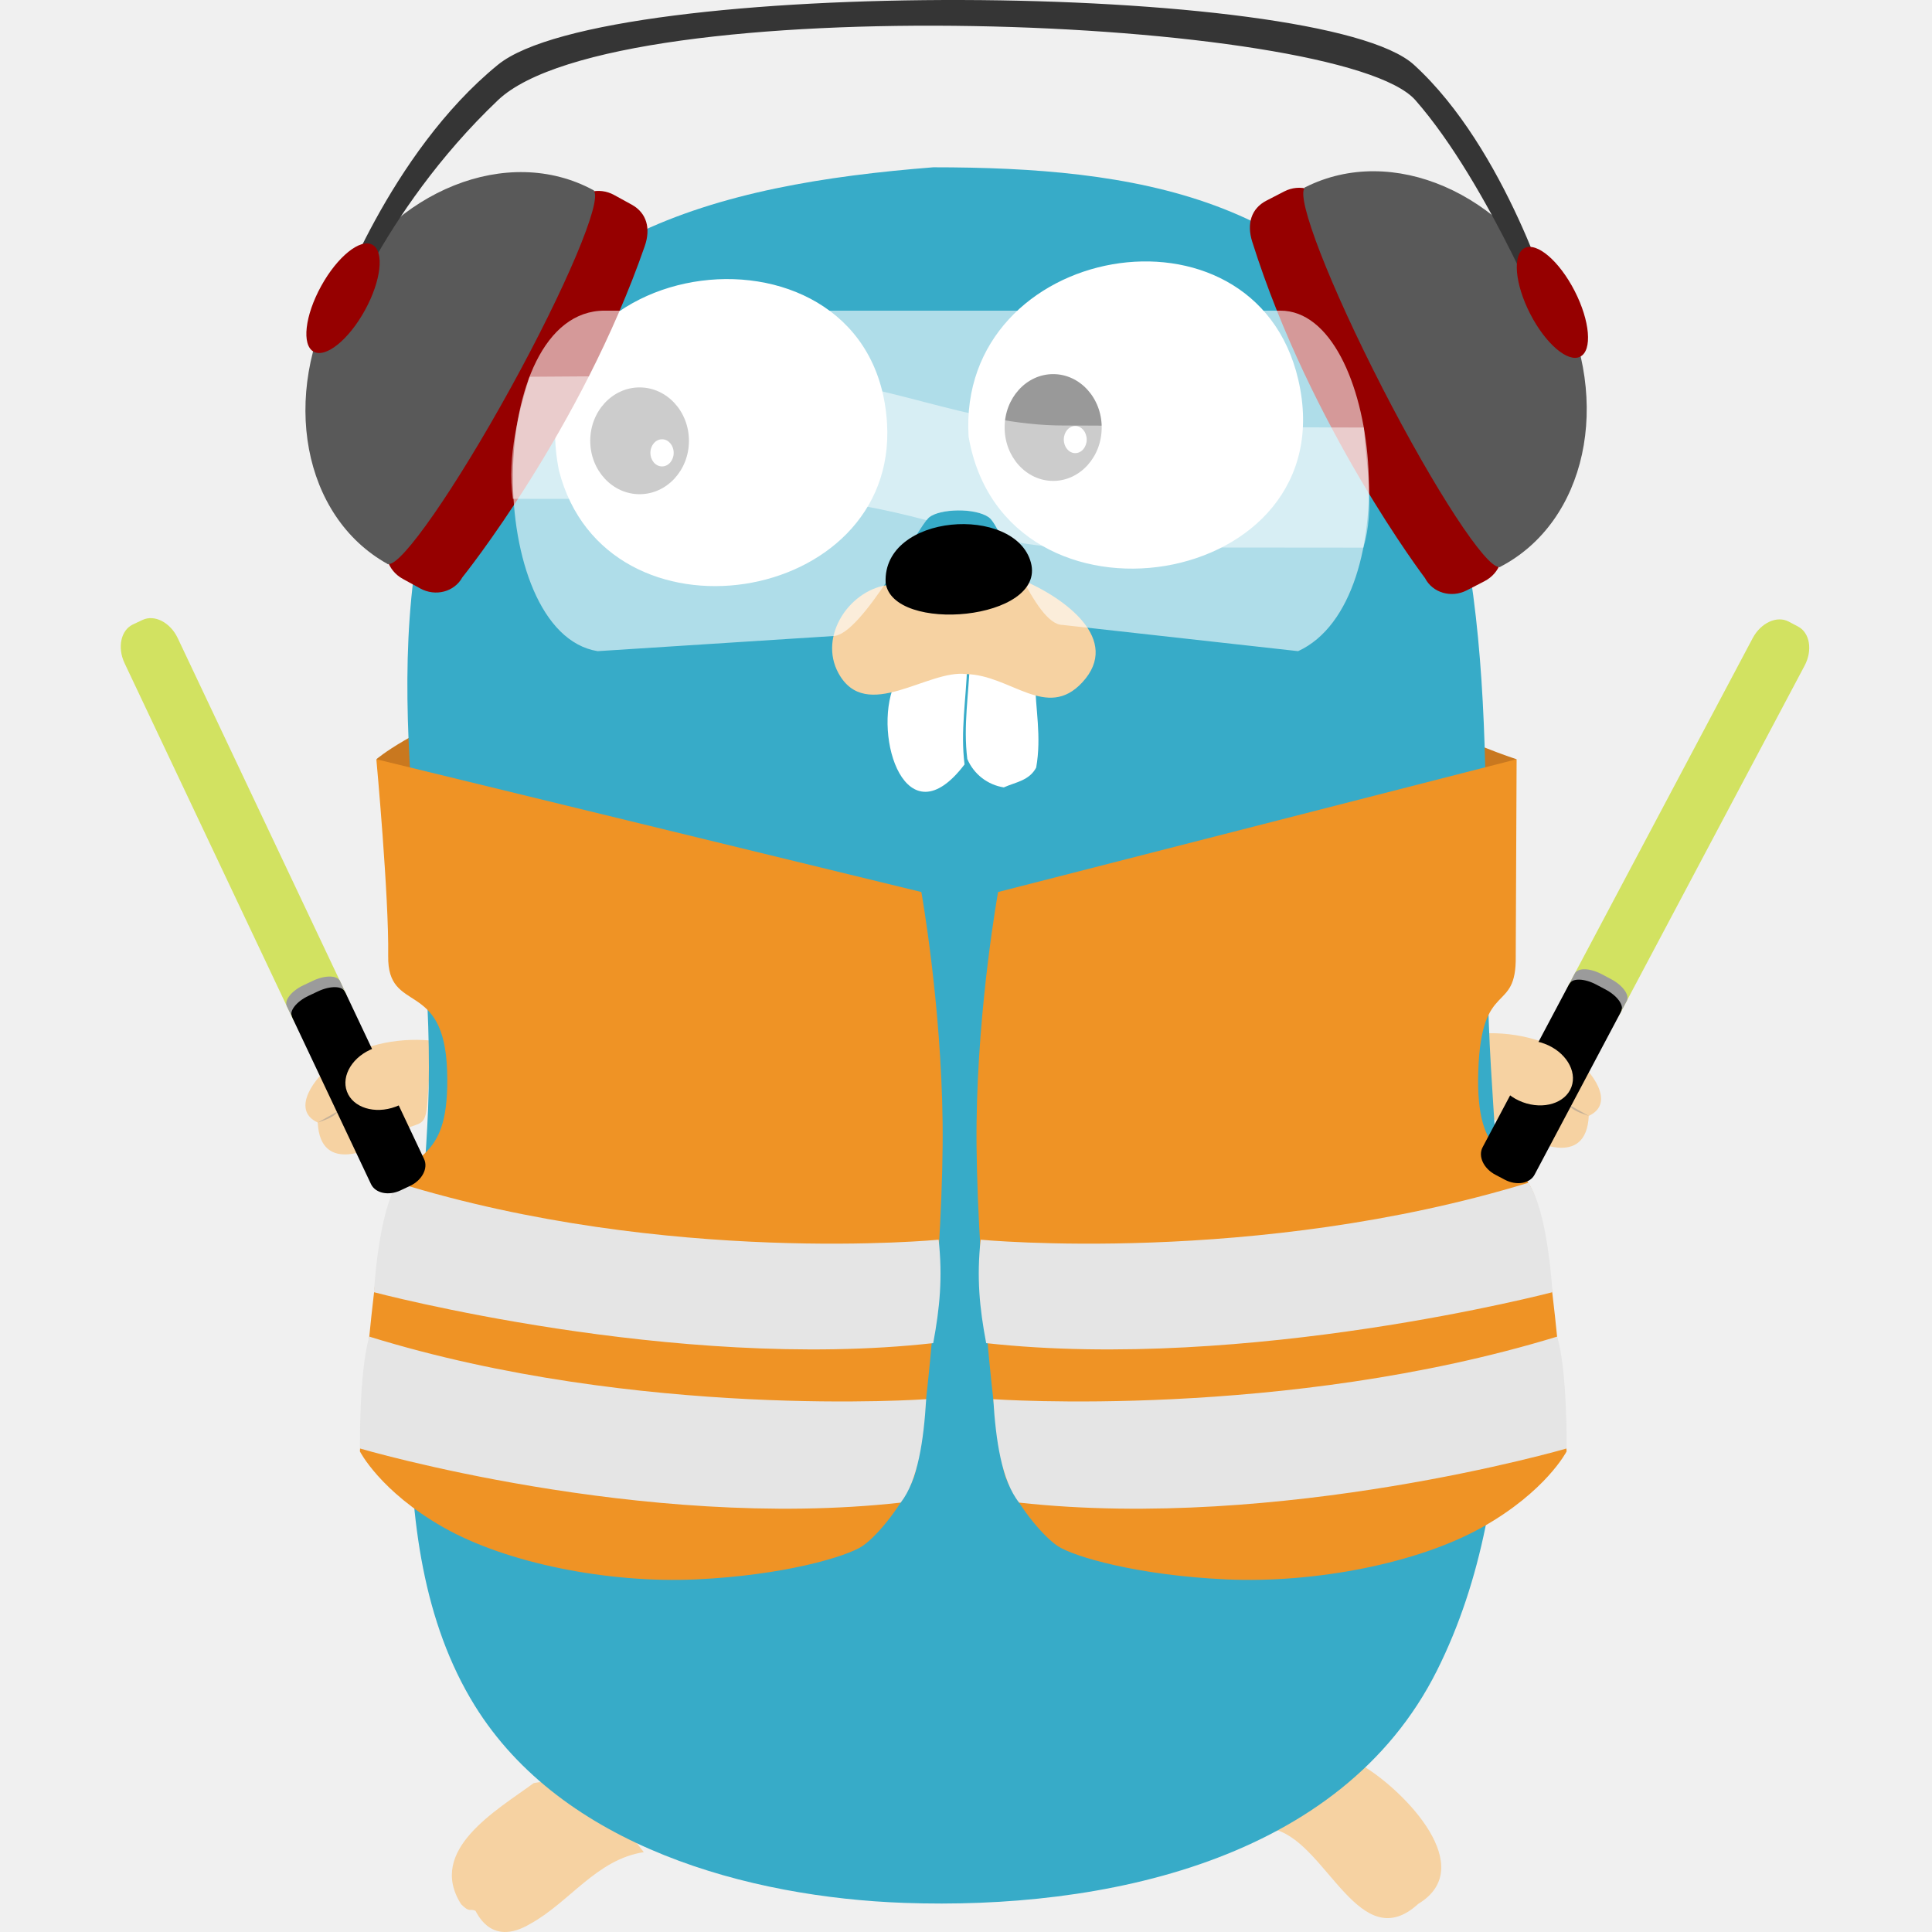
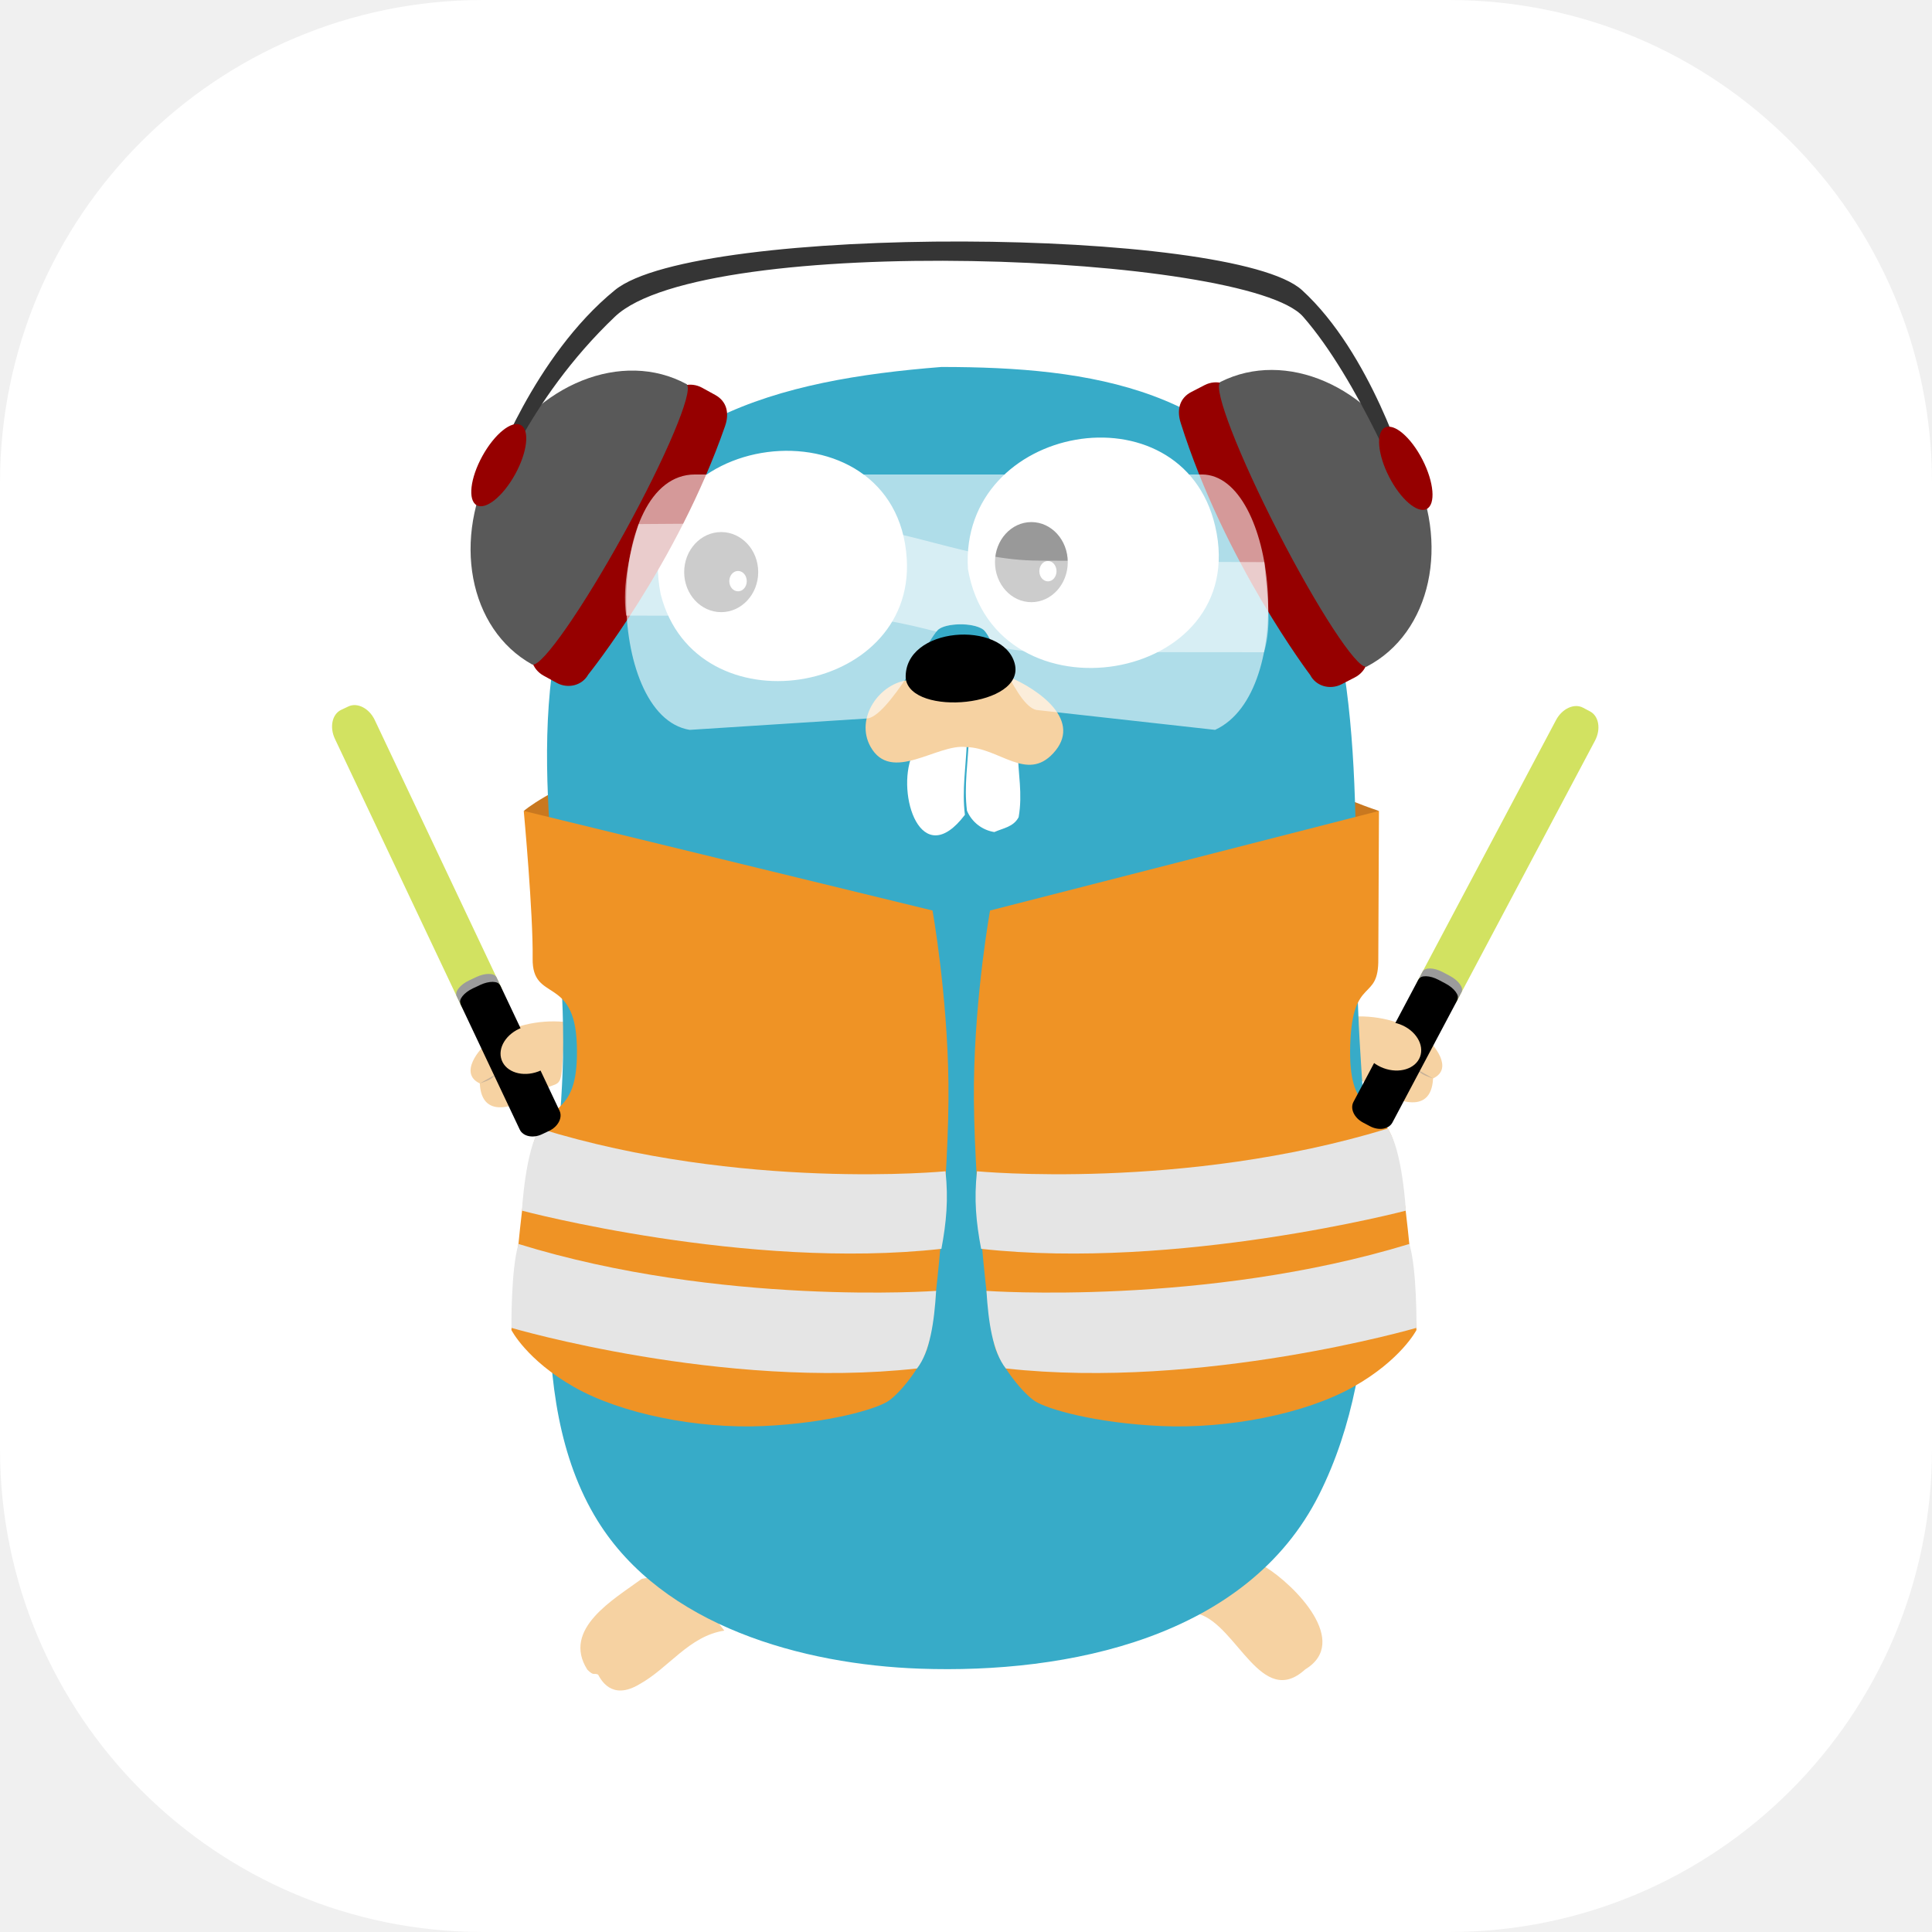
<svg xmlns="http://www.w3.org/2000/svg" width="512" height="512" viewBox="0 0 512 512" fill="none">
  <g clip-path="url(#clip0_63_262)">
-     <path d="M99.736 201.212C99.736 201.212 136.53 169.225 245.428 169.225C345.327 169.225 373.404 191.857 401.92 201.212L253.156 273.806L99.736 201.212Z" fill="#C9781F" />
-     <path d="M84.203 297.49C84.878 311.365 98.757 304.946 105.044 300.608C111.009 296.49 112.757 299.913 113.28 291.785C113.623 286.446 114.241 281.101 113.936 275.738C104.91 274.92 95.096 277.067 87.697 282.434C83.888 285.216 76.74 294.025 84.219 297.49" fill="#F6D2A2" />
-     <path d="M84.203 297.489C86.224 296.741 88.365 296.205 89.734 294.381Z" fill="#C6B198" />
-     <path d="M116.281 132.19C63.091 117.233 102.642 49.678 145.355 77.472L116.281 132.19ZM352.602 72.4C394.704 42.869 432.749 109.497 383.82 126.263L352.602 72.4Z" fill="#37ABC8" />
-     <path d="M361.66 468.262C372.356 474.871 391.901 494.851 375.858 504.542C360.444 518.636 351.817 489.072 338.288 484.976C344.115 477.075 351.499 469.869 361.66 468.266V468.262ZM170.604 490.842C158.052 492.781 150.986 504.091 140.523 509.834C130.662 515.706 126.891 507.956 126.001 506.38C124.436 505.676 124.585 507.036 122.199 504.637C113.058 490.23 131.723 479.697 141.443 472.542C154.981 469.808 163.467 481.529 170.604 490.842Z" fill="#F6D2A2" />
-     <path d="M118.501 113.523C111.486 109.835 106.338 104.783 110.628 96.677C114.602 89.174 121.985 89.988 129.003 93.694L118.501 113.523ZM372.736 106.479C379.754 102.774 384.902 97.738 380.61 89.631C376.636 82.127 369.253 82.942 362.235 86.649L372.736 106.479Z" fill="#077E91" />
-     <path d="M421.039 295.728C420.364 309.603 406.485 303.184 400.198 298.846C394.233 294.728 392.485 298.15 391.961 290.023C391.619 284.684 391.001 279.339 391.306 273.976C400.332 273.158 410.146 275.304 417.545 280.671C421.354 283.454 428.502 292.263 421.023 295.728" fill="#F6D2A2" />
-     <path d="M421.039 295.727C419.018 294.979 416.877 294.444 415.508 292.619Z" fill="#C6B198" />
-     <path d="M247.292 44.334C300.543 44.334 350.461 51.94 376.483 103.032C399.84 160.298 391.534 222.052 395.095 282.574C398.156 334.541 404.939 394.581 380.796 442.741C355.4 493.409 291.94 506.152 239.653 504.286C198.586 502.818 148.976 489.438 125.797 451.968C98.605 408.01 111.479 342.642 113.453 293.731C115.792 235.79 97.737 177.675 116.797 120.977C136.572 62.165 189.895 48.87 247.289 44.338" fill="#37ABC8" />
-     <path d="M256.691 115.724C266.251 171.226 357.098 156.551 344.05 100.593C332.351 50.396 253.515 64.29 256.691 115.724ZM148.13 124.698C160.522 173.018 237.987 160.647 235.069 112.176C231.591 54.125 136.283 65.327 148.13 124.698ZM274.326 180.421C274.368 187.839 276.065 195.088 274.601 203.414C272.757 206.895 269.14 207.264 266.018 208.669C263.899 208.339 261.898 207.473 260.206 206.155C258.514 204.837 257.186 203.109 256.346 201.135C255.238 192.373 256.758 183.889 257.038 175.124L274.326 180.421Z" fill="white" />
-     <path d="M169.498 130.969C176.722 130.969 182.578 124.633 182.578 116.819C182.578 109.004 176.722 102.668 169.498 102.668C162.274 102.668 156.417 109.004 156.417 116.819C156.417 124.633 162.274 130.969 169.498 130.969Z" fill="black" />
-     <path d="M175.448 123.608C177.151 123.608 178.531 121.998 178.531 120.011C178.531 118.025 177.151 116.415 175.448 116.415C173.745 116.415 172.364 118.025 172.364 120.011C172.364 121.998 173.745 123.608 175.448 123.608Z" fill="white" />
-     <path d="M279.1 127.445C286.204 127.445 291.963 121.11 291.963 113.295C291.963 105.48 286.204 99.145 279.1 99.145C271.996 99.145 266.237 105.48 266.237 113.295C266.237 121.11 271.996 127.445 279.1 127.445Z" fill="black" />
-     <path d="M284.952 120.084C286.628 120.084 287.985 118.474 287.985 116.488C287.985 114.501 286.628 112.891 284.952 112.891C283.277 112.891 281.919 114.501 281.919 116.488C281.919 118.474 283.277 120.084 284.952 120.084Z" fill="white" />
-     <path d="M236.946 181.535C231.238 195.35 240.128 222.972 255.614 202.58C254.506 193.818 256.026 185.334 256.306 176.568L236.946 181.535Z" fill="white" />
-     <path d="M236.038 154.935C225.401 155.839 216.705 168.471 222.235 178.466C229.561 191.684 245.909 177.295 256.09 178.645C267.809 178.885 277.413 191.019 286.822 180.836C297.292 169.514 282.314 158.484 270.613 153.554L236.038 154.935Z" fill="#F6D2A2" />
-     <path d="M99.736 201.212C99.736 201.212 103.103 237.644 102.873 253.349C102.643 269.054 117.708 259.137 118.491 283.837C119.274 308.537 109.364 303.85 104.143 315.939C98.922 328.028 95.374 384.637 95.374 384.637C95.374 384.637 100.73 395.215 117.461 404.739C134.192 414.263 161.115 419.612 184.394 418.559C207.673 417.505 224.331 412.52 228.493 409.763C232.655 407.007 239.558 398.29 242.156 391.547C244.754 384.804 250.179 329.27 249.802 297.492C249.424 265.713 244.167 236.394 244.167 236.394L99.736 201.212Z" fill="#EF9325" />
-     <path d="M247.308 355.943C178.702 363.592 99.097 342.447 99.097 342.447C99.097 342.447 100.266 321.003 105.416 313.455C176.77 335.532 248.755 328.533 248.755 328.533C249.823 338.544 249.068 346.503 247.311 355.943H247.308ZM238.69 398.209C170.084 405.858 95.391 383.864 95.391 383.864C95.391 383.864 95.151 363.267 97.878 354.221C169.232 376.299 245.443 370.796 245.443 370.796C244.8 381.666 243.269 392.362 238.69 398.205V398.209Z" fill="#E5E5E5" />
-     <path d="M401.918 201.212L401.687 253.349C401.92 269.054 392.556 259.137 391.761 283.837C390.966 308.537 401.003 303.85 406.289 315.939C411.574 328.028 415.167 384.637 415.167 384.637C415.167 384.637 409.741 395.215 392.801 404.739C375.862 414.263 348.615 419.612 325.025 418.559C301.435 417.505 284.589 412.52 280.373 409.763C276.157 407.007 269.169 398.29 266.54 391.547C263.91 384.804 258.414 329.27 258.8 297.492C259.186 265.713 264.505 236.394 264.505 236.394L401.918 201.212Z" fill="#EF9325" />
-     <path d="M261.326 355.943C330.794 363.592 411.418 342.447 411.418 342.447C411.418 342.447 410.235 321.003 405.021 313.455C332.771 335.532 259.882 328.533 259.882 328.533C258.8 338.544 259.562 346.503 261.346 355.943H261.326ZM270.068 398.209C339.537 405.858 415.169 383.864 415.169 383.864C415.169 383.864 415.413 363.267 412.652 354.221C340.403 376.299 263.233 370.796 263.233 370.796C263.884 381.666 265.434 392.362 270.072 398.205L270.068 398.209Z" fill="#E5E5E5" />
-     <path d="M429.631 268.031C427.474 272.101 423.199 274.063 420.088 272.414L417.594 271.096C414.48 269.449 413.706 264.817 415.867 260.748L464.48 169.113C466.637 165.044 470.912 163.082 474.023 164.73L476.517 166.049C479.631 167.696 480.404 172.327 478.244 176.397L429.631 268.031Z" fill="#D2E261" />
-     <path d="M406.671 311.312C405.414 313.682 401.871 314.268 398.758 312.621L396.264 311.303C393.151 309.656 391.647 306.399 392.907 304.03L415.715 261.037C416.973 258.666 420.515 258.08 423.628 259.727L426.122 261.046C429.236 262.693 430.74 265.95 429.479 268.319L406.671 311.312Z" fill="black" />
-     <path d="M426.95 259.481L424.456 258.162C421.343 256.515 418.161 256.426 417.343 257.962L415.886 260.71C416.703 259.173 419.886 259.263 422.999 260.91L425.493 262.228C428.606 263.875 430.467 266.455 429.653 267.992L431.111 265.244C431.928 263.708 430.062 261.128 426.95 259.481Z" fill="#9B9B9B" />
-     <path d="M403.528 292.089C409.067 294.15 414.849 292.352 416.441 288.072C418.034 283.793 414.835 278.652 409.296 276.591C403.757 274.53 397.976 276.328 396.383 280.607C394.79 284.887 397.989 290.027 403.528 292.089Z" fill="#F6D2A2" />
-     <path d="M77.368 269.514C79.337 273.677 83.516 275.834 86.7 274.331L89.252 273.128C92.434 271.625 93.422 267.032 91.454 262.87L47.097 169.107C45.129 164.943 40.949 162.787 37.765 164.289L35.215 165.493C32.032 166.995 31.045 171.589 33.013 175.751L77.368 269.514Z" fill="#D2E261" />
-     <path d="M98.316 313.794C99.464 316.219 102.977 316.966 106.143 315.464L108.694 314.26C111.877 312.758 113.529 309.573 112.381 307.147L91.589 263.159C90.441 260.735 86.928 259.987 83.763 261.49L81.211 262.693C78.029 264.196 76.376 267.38 77.524 269.806L98.316 313.794Z" fill="black" />
-     <path d="M80.438 261.091L82.989 259.888C86.172 258.385 89.358 258.441 90.12 260.013L91.45 262.825C90.706 261.253 87.519 261.197 84.319 262.698L81.768 263.902C78.585 265.405 76.603 267.897 77.347 269.467L76.016 266.655C75.274 265.085 77.251 262.591 80.438 261.09V261.091Z" fill="#9B9B9B" />
-     <path d="M99.087 277.788C93.547 279.849 90.349 284.99 91.941 289.269C93.534 293.549 99.315 295.347 104.854 293.285C110.393 291.224 113.592 286.083 112 281.804C110.407 277.524 104.625 275.726 99.087 277.788Z" fill="#F6D2A2" />
-     <path d="M122.521 153.015C120.406 156.855 115.418 158.17 111.378 155.951L106.731 153.399C102.691 151.18 101.13 146.269 103.245 142.428L151.602 54.606C153.717 50.766 158.705 49.451 162.745 51.67L167.392 54.222C171.432 56.441 172.474 60.591 170.877 65.193C153.938 114.001 122.521 153.015 122.521 153.015Z" fill="#960000" />
-     <path d="M135.312 102.853C150.017 76.146 159.661 53.177 157.378 50.573L157.43 50.476C157.367 50.441 157.299 50.418 157.238 50.383L157.214 50.371C134.617 38.145 104.216 50.253 89.198 77.531C74.18 104.808 80.224 136.931 102.67 149.436L102.663 149.45C102.757 149.484 102.81 149.531 102.871 149.564L102.923 149.467C106.358 150.013 120.604 129.56 135.307 102.857L135.312 102.853Z" fill="#595959" />
-     <path d="M377.639 153.199C379.639 157.099 384.591 158.556 388.693 156.455L393.412 154.02C397.516 151.919 399.215 147.055 397.214 143.156L351.416 53.977C349.415 50.078 344.464 48.62 340.361 50.721L335.643 53.156C331.538 55.257 330.378 59.377 331.841 64.021C347.363 113.297 377.639 153.199 377.639 153.199Z" fill="#960000" />
-     <path d="M366.301 102.705C352.374 75.586 343.379 52.347 345.756 49.809L345.704 49.71C345.768 49.675 345.836 49.658 345.899 49.623L345.925 49.613C368.882 38.042 398.904 51.004 413.127 78.721C427.35 106.439 420.38 138.355 397.584 150.209L397.591 150.223C397.497 150.258 397.442 150.3 397.377 150.333L397.325 150.233C393.876 150.679 380.225 129.826 366.298 102.707L366.301 102.705Z" fill="#595959" />
-     <path d="M411.647 91.252C411.647 91.252 394.725 48.931 375.103 26.554C355.482 4.178 163.487 -3.452 131.959 26.554C100.431 56.56 88.544 91.252 88.544 91.252V81.86C88.544 81.86 103.127 40.659 131.959 17.162C160.792 -6.334 350.259 -5.099 374.702 17.162C399.144 39.424 411.647 81.86 411.647 81.86V91.252Z" fill="#353535" />
-     <path d="M404.028 65.75C400.772 67.42 401.434 75.213 405.507 83.157C409.581 91.1 415.523 96.186 418.779 94.516C422.036 92.846 421.373 85.053 417.3 77.109C413.226 69.166 407.284 64.08 404.028 65.75Z" fill="#960000" />
-     <path d="M83.116 93.194C86.323 94.958 92.409 90.045 96.71 82.223C101.011 74.4 101.899 66.629 98.692 64.866C95.485 63.103 89.398 68.015 85.097 75.838C80.796 83.66 79.909 91.431 83.116 93.194Z" fill="#960000" />
-     <path opacity="0.6" d="M339.302 82.323H160.228C128.076 82.323 128.187 167.648 158.374 172.565L220.794 168.556C228.342 168.556 243.41 139.365 246.238 137.071C249.066 134.777 258.378 134.497 262.042 137.071C265.706 139.645 274.048 165.613 281.596 165.613L344.015 172.563C373.173 159.164 365.821 82.322 339.319 82.322L339.302 82.323Z" fill="white" />
-     <path opacity="0.5" d="M207.774 99.967C188.052 99.526 157.192 99.706 140.334 99.845C137.507 109.097 134.356 120.816 135.919 132.194L208.178 132.269C222.429 132.269 234.41 134.954 245.57 137.864C245.845 137.516 246.075 137.255 246.255 137.109C249.083 134.813 258.395 134.535 262.059 137.109C263.007 137.775 264.275 140.02 265.754 142.965C271.441 144.165 277.142 144.991 283.062 145.064L361.312 145.133C364.407 134.796 362.126 123.713 361.433 113.299C337.686 113.299 299.946 112.764 281.851 112.764C256.355 112.762 234.097 100.554 207.793 99.968L207.774 99.967Z" fill="white" />
-     <path d="M234.699 154.382C233.911 135.978 269.048 133.677 273.197 149.083C277.337 164.452 236.431 168.04 234.699 154.382Z" fill="black" />
+     <path d="M0 128C0 57.308 57.308 0 128 0H384C454.692 0 512 57.308 512 128V384C512 454.692 454.692 512 384 512H128C57.308 512 0 454.692 0 384V128Z" fill="white" />
+     <path d="M138.802 214.909C138.802 214.909 166.397 190.918 248.07 190.918C322.995 190.918 344.053 207.893 365.44 214.909L253.867 269.354L138.802 214.909Z" fill="#C9781F" />
+     <path d="M127.152 287.117C127.658 297.523 138.067 292.709 142.783 289.455C147.257 286.367 148.568 288.934 148.96 282.838C149.217 278.834 149.68 274.825 149.452 270.803C142.682 270.19 135.322 271.799 129.773 275.825C126.916 277.912 121.555 284.518 127.164 287.117" fill="#F6D2A2" />
+     <path d="M127.152 287.117C128.668 286.556 130.274 286.154 131.3 284.786Z" fill="#C6B198" />
+     <path d="M151.21 163.142C111.318 151.924 140.981 101.258 173.016 122.103L151.21 163.142ZM328.451 118.3C360.028 96.151 388.561 146.123 351.865 158.697L328.451 118.3Z" fill="#37ABC8" />
+     <path d="M335.244 415.196C343.266 420.153 357.925 435.138 345.893 442.406C334.333 452.977 327.863 430.803 317.716 427.731C322.086 421.806 327.624 416.402 335.244 415.199V415.196ZM191.953 432.131C182.539 433.586 177.239 442.068 169.392 446.375C161.996 450.779 159.168 444.966 158.501 443.785C157.327 443.256 157.439 444.276 155.649 442.478C148.793 431.672 162.792 423.773 170.082 418.406C180.236 416.356 186.6 425.146 191.953 432.131Z" fill="#F6D2A2" />
+     <path d="M152.876 149.141C147.614 146.376 143.753 142.587 146.971 136.507C149.952 130.88 155.489 131.49 160.752 134.27L152.876 149.141ZM343.552 143.859C348.815 141.08 352.676 137.303 349.457 131.223C346.476 125.594 340.939 126.206 335.676 128.986L343.552 143.859Z" fill="#077E91" />
+     <path d="M379.779 285.795C379.273 296.202 368.864 291.387 364.148 288.134C359.674 285.045 358.363 287.612 357.971 281.517C357.714 277.512 357.251 273.504 357.479 269.481C364.249 268.868 371.609 270.478 377.158 274.503C380.015 276.59 385.376 283.197 379.767 285.795" fill="#F6D2A2" />
+     <path d="M379.779 285.795C378.263 285.234 376.658 284.833 375.631 283.464Z" fill="#C6B198" />
+     <path d="M249.469 97.251C289.407 97.251 326.845 102.955 346.362 141.274C363.88 184.224 357.65 230.539 360.321 275.93C362.617 314.906 367.704 359.936 349.596 396.056C330.55 434.057 282.955 443.614 243.74 442.214C212.939 441.113 175.732 431.079 158.348 402.976C137.954 370.007 147.609 320.982 149.089 284.298C150.844 240.842 137.303 197.256 151.598 154.733C166.429 110.624 206.421 100.653 249.466 97.254" fill="#37ABC8" />
+     <path d="M256.518 150.793C263.688 192.42 331.823 181.413 322.037 139.444C313.263 101.797 254.136 112.218 256.518 150.793ZM175.098 157.523C184.391 193.763 242.49 184.485 240.302 148.132C237.693 104.594 166.212 112.995 175.098 157.523ZM269.744 199.316C269.776 204.879 271.049 210.316 269.95 216.56C268.568 219.171 265.855 219.448 263.513 220.502C261.924 220.254 260.424 219.605 259.154 218.616C257.885 217.627 256.889 216.332 256.259 214.851C255.429 208.28 256.569 201.917 256.779 195.343L269.744 199.316Z" fill="white" />
+     <path d="M191.123 162.227C196.541 162.227 200.934 157.475 200.934 151.614C200.934 145.753 196.541 141.001 191.123 141.001C185.705 141.001 181.313 145.753 181.313 151.614C181.313 157.475 185.705 162.227 191.123 162.227Z" fill="black" />
+     <path d="M195.586 156.706C196.863 156.706 197.898 155.498 197.898 154.009C197.898 152.519 196.863 151.311 195.586 151.311C194.308 151.311 193.273 152.519 193.273 154.009C193.273 155.498 194.308 156.706 195.586 156.706Z" fill="white" />
+     <path d="M273.325 159.583C278.653 159.583 282.972 154.832 282.972 148.971C282.972 143.11 278.653 138.358 273.325 138.358C267.997 138.358 263.678 143.11 263.678 148.971C263.678 154.832 267.997 159.583 273.325 159.583Z" fill="black" />
+     <path d="M277.714 154.063C278.971 154.063 279.989 152.856 279.989 151.366C279.989 149.876 278.971 148.668 277.714 148.668C276.458 148.668 275.439 149.876 275.439 151.366C275.439 152.856 276.458 154.063 277.714 154.063Z" fill="white" />
+     <path d="M241.709 200.152C237.428 210.512 244.096 231.229 255.71 215.935C254.88 209.363 256.02 203 256.23 196.426L241.709 200.152Z" fill="white" />
+     <path d="M241.028 180.201C233.05 180.879 226.528 190.353 230.676 197.849C236.17 207.763 248.432 196.971 256.068 197.983C264.857 198.164 272.059 207.264 279.116 199.627C286.969 191.135 275.735 182.863 266.959 179.165L241.028 180.201Z" fill="#F6D2A2" />
+     <path d="M138.802 214.909C138.802 214.909 141.327 242.233 141.155 254.012C140.983 265.79 152.281 258.353 152.868 276.878C153.455 295.403 146.023 291.887 142.107 300.954C138.191 310.021 135.53 352.478 135.53 352.478C135.53 352.478 139.548 360.411 152.096 367.554C164.644 374.697 184.836 378.709 202.295 377.918C219.755 377.128 232.248 373.39 235.37 371.322C238.491 369.255 243.668 362.717 245.617 357.66C247.566 352.603 251.634 310.952 251.351 287.118C251.068 263.285 247.125 241.295 247.125 241.295L138.802 214.909Z" fill="#EF9325" />
+     <path d="M249.481 330.957C198.026 336.694 138.323 320.835 138.323 320.835C138.323 320.835 139.2 304.752 143.062 299.091C196.577 315.649 250.566 310.4 250.566 310.4C251.367 317.908 250.801 323.877 249.483 330.957H249.481ZM243.017 362.656C191.563 368.393 135.543 351.898 135.543 351.898C135.543 351.898 135.363 336.45 137.409 329.666C190.924 346.224 248.082 342.097 248.082 342.097C247.6 350.249 246.452 358.271 243.017 362.654V362.656Z" fill="#E5E5E5" />
+     <path d="M365.438 214.909L365.265 254.012C365.44 265.79 358.417 258.353 357.821 276.878C357.225 295.403 364.752 291.887 368.716 300.954C372.68 310.021 375.375 352.478 375.375 352.478C375.375 352.478 371.306 360.411 358.601 367.554C345.896 374.697 325.461 378.709 307.769 377.918C290.076 377.128 277.442 373.39 274.28 371.322C271.118 369.255 265.877 362.717 263.905 357.66C261.932 352.603 257.81 310.952 258.1 287.118C258.39 263.285 262.378 241.295 262.378 241.295L365.438 214.909Z" fill="#EF9325" />
+     <path d="M259.994 330.957C312.095 336.694 372.563 320.835 372.563 320.835C372.563 320.835 371.676 304.752 367.765 299.091C313.578 315.649 258.911 310.4 258.911 310.4C258.1 317.908 258.671 323.877 260.01 330.957H259.994ZM266.551 362.656C318.653 368.393 375.377 351.898 375.377 351.898C375.377 351.898 375.559 336.45 373.489 329.666C319.302 346.224 261.425 342.097 261.425 342.097C261.913 350.249 263.075 358.271 266.554 362.654L266.551 362.656Z" fill="#E5E5E5" />
+     <path d="M386.223 265.023C384.605 268.075 381.399 269.547 379.065 268.31L377.195 267.321C374.86 266.086 374.28 262.612 375.9 259.56L412.36 190.834C413.977 187.782 417.184 186.311 419.517 187.547L421.388 188.536C423.723 189.771 424.303 193.245 422.683 196.297L386.223 265.023Z" fill="#D2E261" />
+     <path d="M369.003 297.484C368.06 299.262 365.403 299.701 363.068 298.466L361.198 297.477C358.863 296.242 357.735 293.799 358.68 292.022L375.786 259.778C376.729 258 379.386 257.56 381.721 258.795L383.592 259.784C385.926 261.019 387.055 263.463 386.109 265.239L369.003 297.484Z" fill="black" />
+     <path d="M384.213 258.61L382.342 257.621C380.007 256.386 377.62 256.32 377.007 257.471L375.914 259.532C376.527 258.379 378.914 258.447 381.249 259.682L383.119 260.671C385.454 261.906 386.85 263.841 386.24 264.994L387.333 262.933C387.946 261.781 386.546 259.845 384.213 258.61Z" fill="#9B9B9B" />
+     <path d="M366.646 283.066C370.8 284.612 375.136 283.263 376.331 280.054C377.525 276.844 375.126 272.989 370.972 271.443C366.818 269.896 362.482 271.245 361.287 274.455C360.093 277.664 362.492 281.52 366.646 283.066Z" fill="#F6D2A2" />
+     <path d="M122.026 266.135C123.502 269.258 126.637 270.875 129.025 269.748L130.939 268.845C133.326 267.718 134.067 264.273 132.59 261.152L99.323 190.83C97.846 187.707 94.712 186.09 92.324 187.217L90.411 188.119C88.024 189.246 87.283 192.691 88.76 195.813L122.026 266.135Z" fill="#D2E261" />
+     <path d="M137.737 299.345C138.598 301.164 141.233 301.725 143.607 300.598L145.521 299.695C147.908 298.568 149.147 296.18 148.286 294.36L132.692 261.369C131.831 259.551 129.196 258.99 126.822 260.117L124.909 261.02C122.522 262.147 121.282 264.535 122.143 266.355L137.737 299.345Z" fill="black" />
+     <path d="M124.328 259.818L126.242 258.916C128.629 257.789 131.018 257.831 131.59 259.01L132.587 261.119C132.029 259.94 129.64 259.898 127.239 261.024L125.326 261.926C122.939 263.053 121.452 264.922 122.01 266.1L121.012 263.991C120.455 262.813 121.938 260.943 124.328 259.817V259.818Z" fill="#9B9B9B" />
+     <path d="M138.315 272.341C134.161 273.887 131.761 277.742 132.956 280.952C134.15 284.161 138.487 285.51 142.641 283.964C146.795 282.418 149.194 278.563 148 275.353C146.805 272.143 142.469 270.795 138.315 272.341Z" fill="#F6D2A2" />
+     <path d="M155.891 178.762C154.304 181.642 150.563 182.628 147.533 180.963L144.048 179.05C141.018 177.385 139.848 173.702 141.434 170.822L177.701 104.955C179.287 102.075 183.028 101.089 186.059 102.753L189.544 104.667C192.574 106.331 193.355 109.444 192.158 112.895C179.453 149.501 155.891 178.762 155.891 178.762Z" fill="#960000" />
+     <path d="M165.484 141.14C176.513 121.11 183.746 103.883 182.033 101.93L182.072 101.857C182.025 101.831 181.974 101.814 181.929 101.788L181.91 101.779C164.962 92.609 142.162 101.69 130.898 122.148C119.635 142.606 124.168 166.698 141.002 176.077L140.997 176.087C141.067 176.113 141.108 176.148 141.153 176.173L141.193 176.1C143.769 176.51 154.453 161.17 165.48 141.142L165.484 141.14Z" fill="#595959" />
+     <path d="M347.229 178.899C348.729 181.824 352.443 182.917 355.52 181.341L359.059 179.515C362.137 177.939 363.411 174.291 361.91 171.367L327.561 104.483C326.061 101.558 322.348 100.465 319.271 102.041L315.732 103.867C312.654 105.443 311.783 108.533 312.88 112.015C324.522 148.973 347.229 178.899 347.229 178.899Z" fill="#960000" />
+     <path d="M338.726 141.029C328.28 120.689 321.534 103.26 323.317 101.357L323.278 101.283C323.326 101.256 323.377 101.243 323.424 101.217L323.443 101.21C340.661 92.531 363.178 102.253 373.845 123.041C384.512 143.829 379.284 167.766 362.188 176.657L362.193 176.667C362.123 176.693 362.081 176.725 362.033 176.749L361.993 176.675C359.407 177.009 349.169 161.369 338.723 141.03L338.726 141.029Z" fill="#595959" />
+     <path d="M372.735 132.439C372.735 132.439 360.044 100.698 345.327 83.915C330.611 67.133 186.616 61.411 162.97 83.915C139.324 106.42 130.408 132.439 130.408 132.439V125.395C130.408 125.395 141.345 94.494 162.97 76.872C184.594 59.249 326.694 60.176 345.026 76.872C363.358 93.568 372.735 125.395 372.735 125.395V132.439Z" fill="#353535" />
+     <path d="M367.021 113.313C364.578 114.565 365.075 120.41 368.13 126.368C371.185 132.325 375.642 136.14 378.084 134.887C380.526 133.635 380.03 127.79 376.975 121.832C373.919 115.875 369.463 112.06 367.021 113.313Z" fill="#960000" />
+     <path d="M126.337 133.896C128.742 135.218 133.307 131.534 136.533 125.667C139.758 119.8 140.424 113.972 138.019 112.649C135.614 111.327 131.049 115.011 127.823 120.878C124.597 126.745 123.932 132.573 126.337 133.896Z" fill="#960000" />
+     <path opacity="0.6" d="M318.476 125.743H184.171C160.057 125.743 160.14 189.736 182.781 193.423L229.595 190.417C235.256 190.417 246.557 168.524 248.678 166.803C250.799 165.083 257.783 164.873 260.531 166.803C263.28 168.734 269.536 188.21 275.197 188.21L322.011 193.422C343.879 183.373 338.366 125.741 318.489 125.741L318.476 125.743Z" fill="white" />
+     <path opacity="0.5" d="M219.83 138.975C205.039 138.645 181.894 138.779 169.25 138.883C167.13 145.823 164.767 154.612 165.94 163.145L220.133 163.201C230.821 163.201 239.807 165.215 248.178 167.397C248.384 167.136 248.556 166.941 248.691 166.831C250.812 165.109 257.796 164.901 260.544 166.831C261.255 167.331 262.206 169.015 263.315 171.223C267.58 172.123 271.856 172.743 276.296 172.797L334.983 172.85C337.305 165.096 335.594 156.785 335.075 148.974C317.265 148.974 288.959 148.572 275.388 148.572C256.266 148.571 239.572 139.415 219.845 138.976L219.83 138.975Z" fill="white" />
+     <path d="M240.024 179.786C239.433 165.983 265.785 164.257 268.898 175.812C272.002 187.339 241.323 190.029 240.024 179.786Z" fill="black" />
  </g>
  <defs>
    <clipPath id="clip0_63_262">
      <rect width="512" height="512" fill="white" />
    </clipPath>
  </defs>
</svg>
